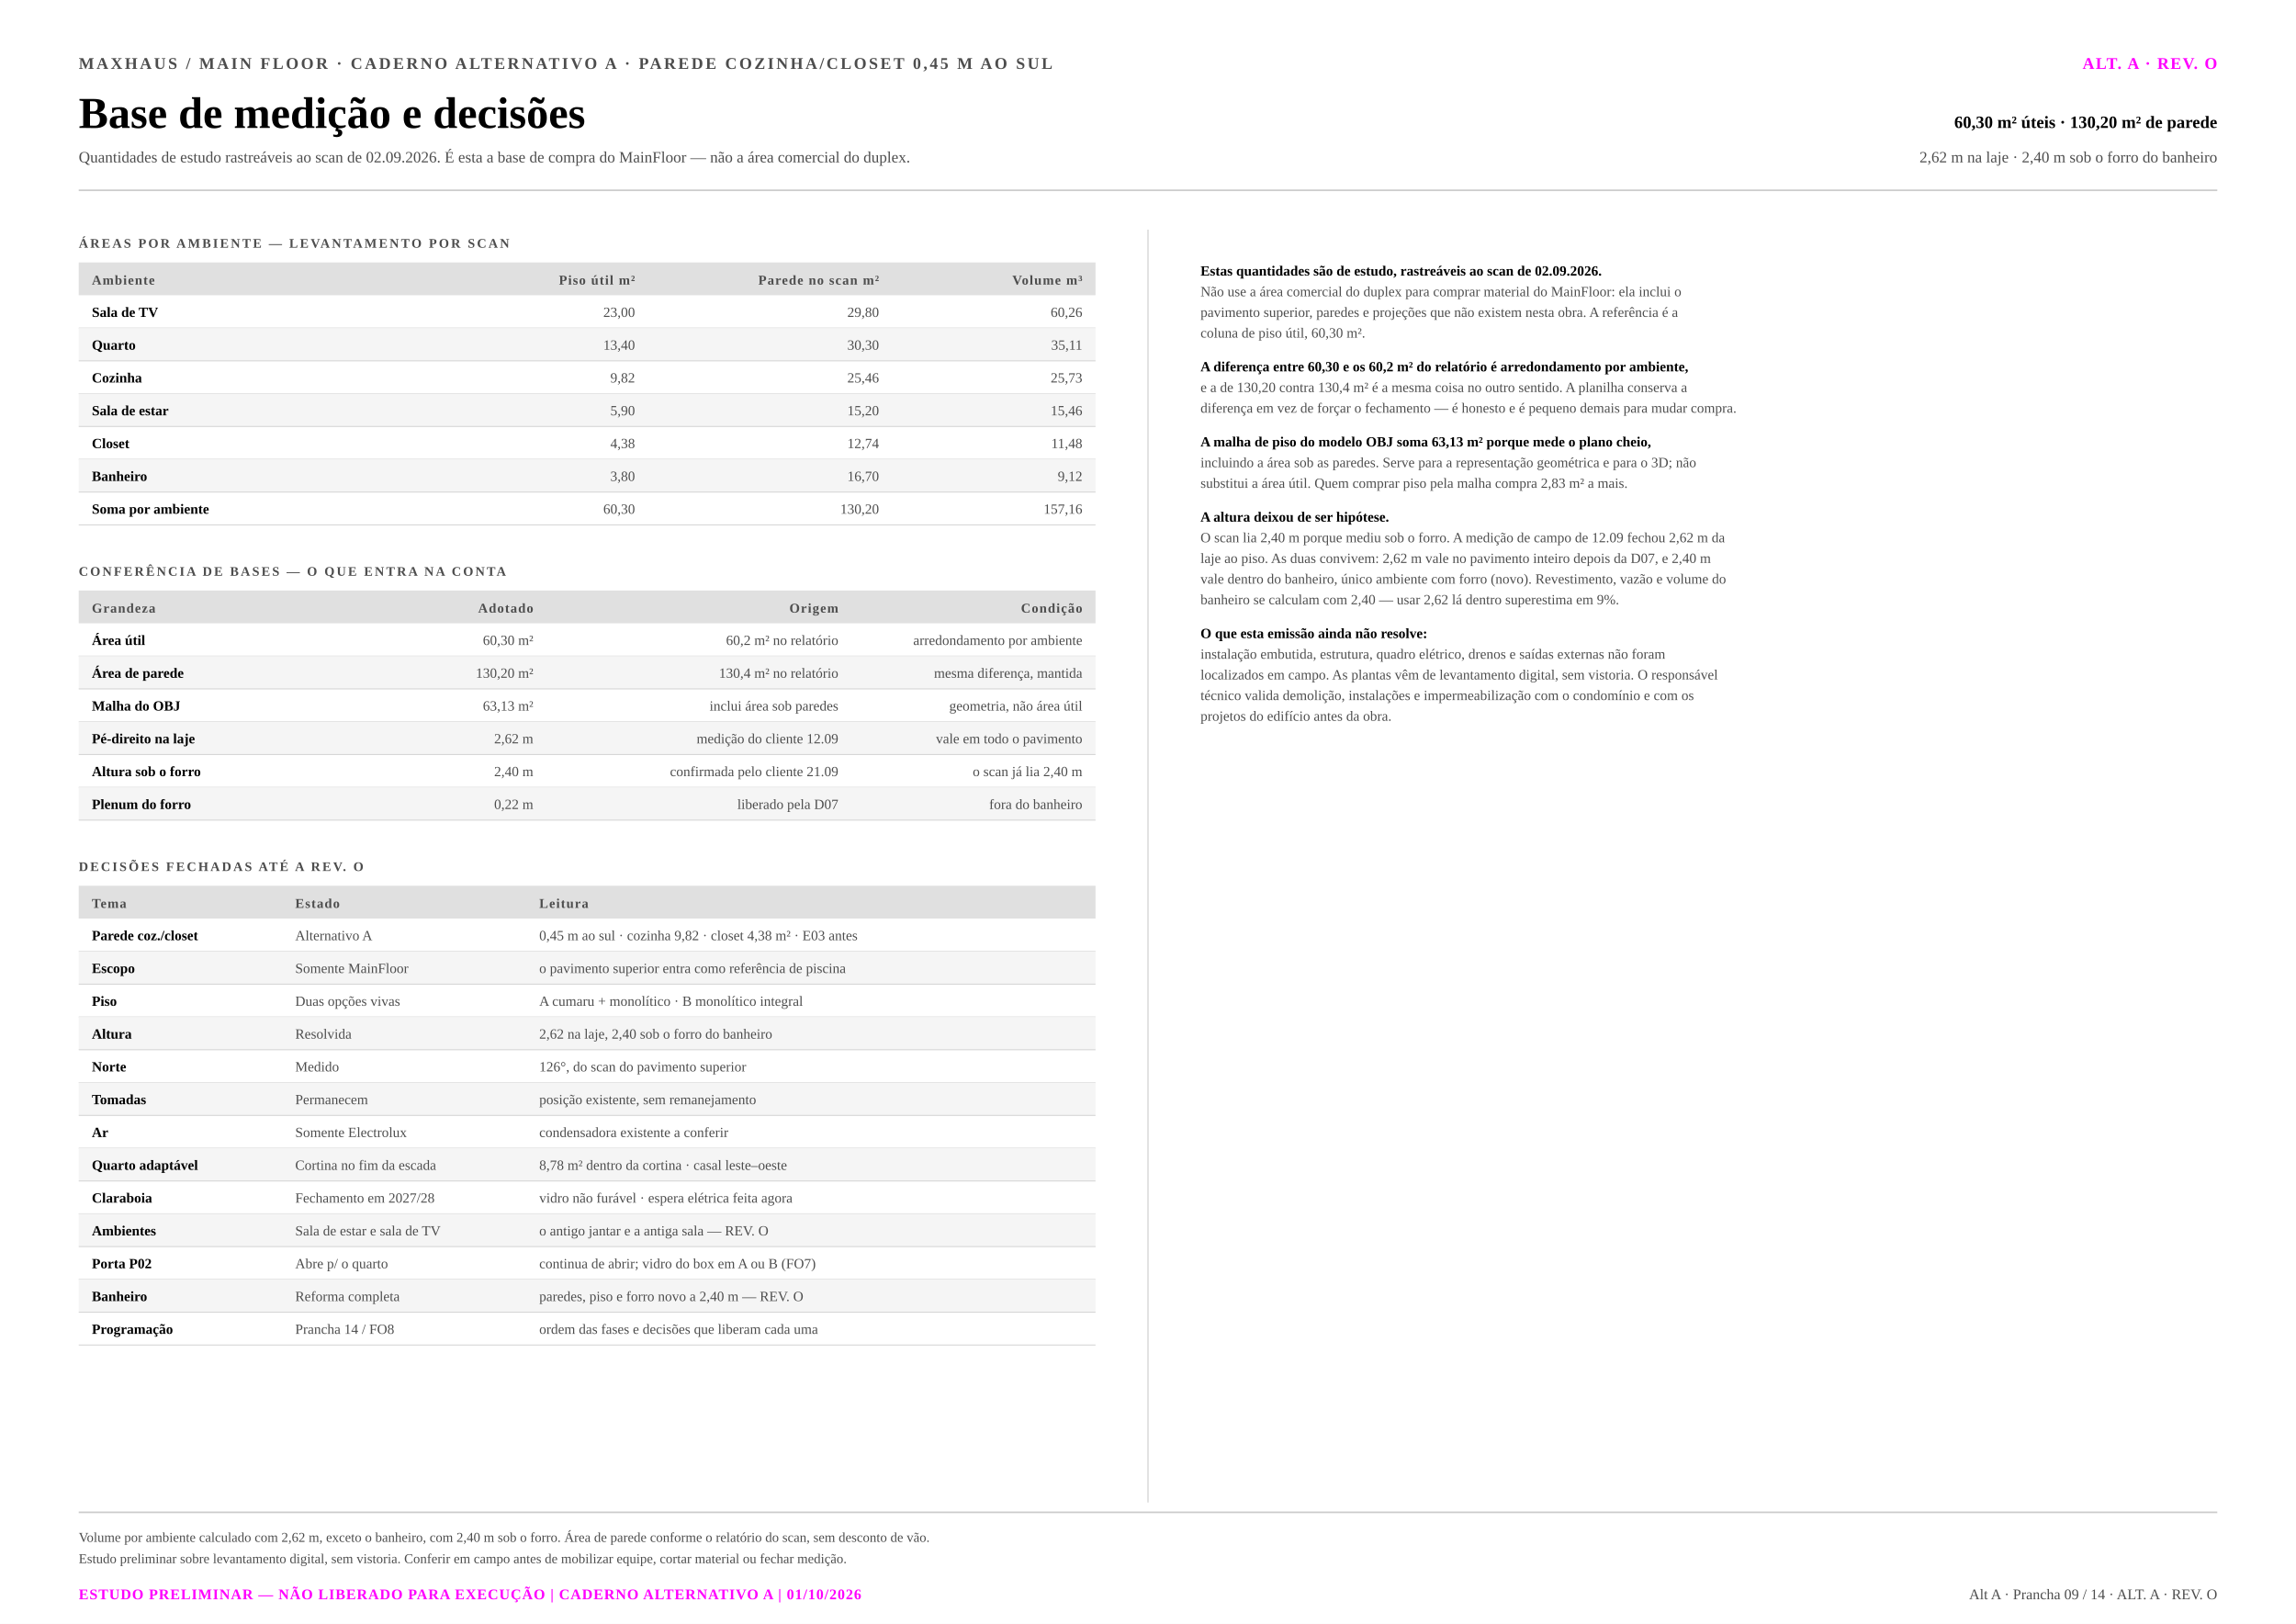
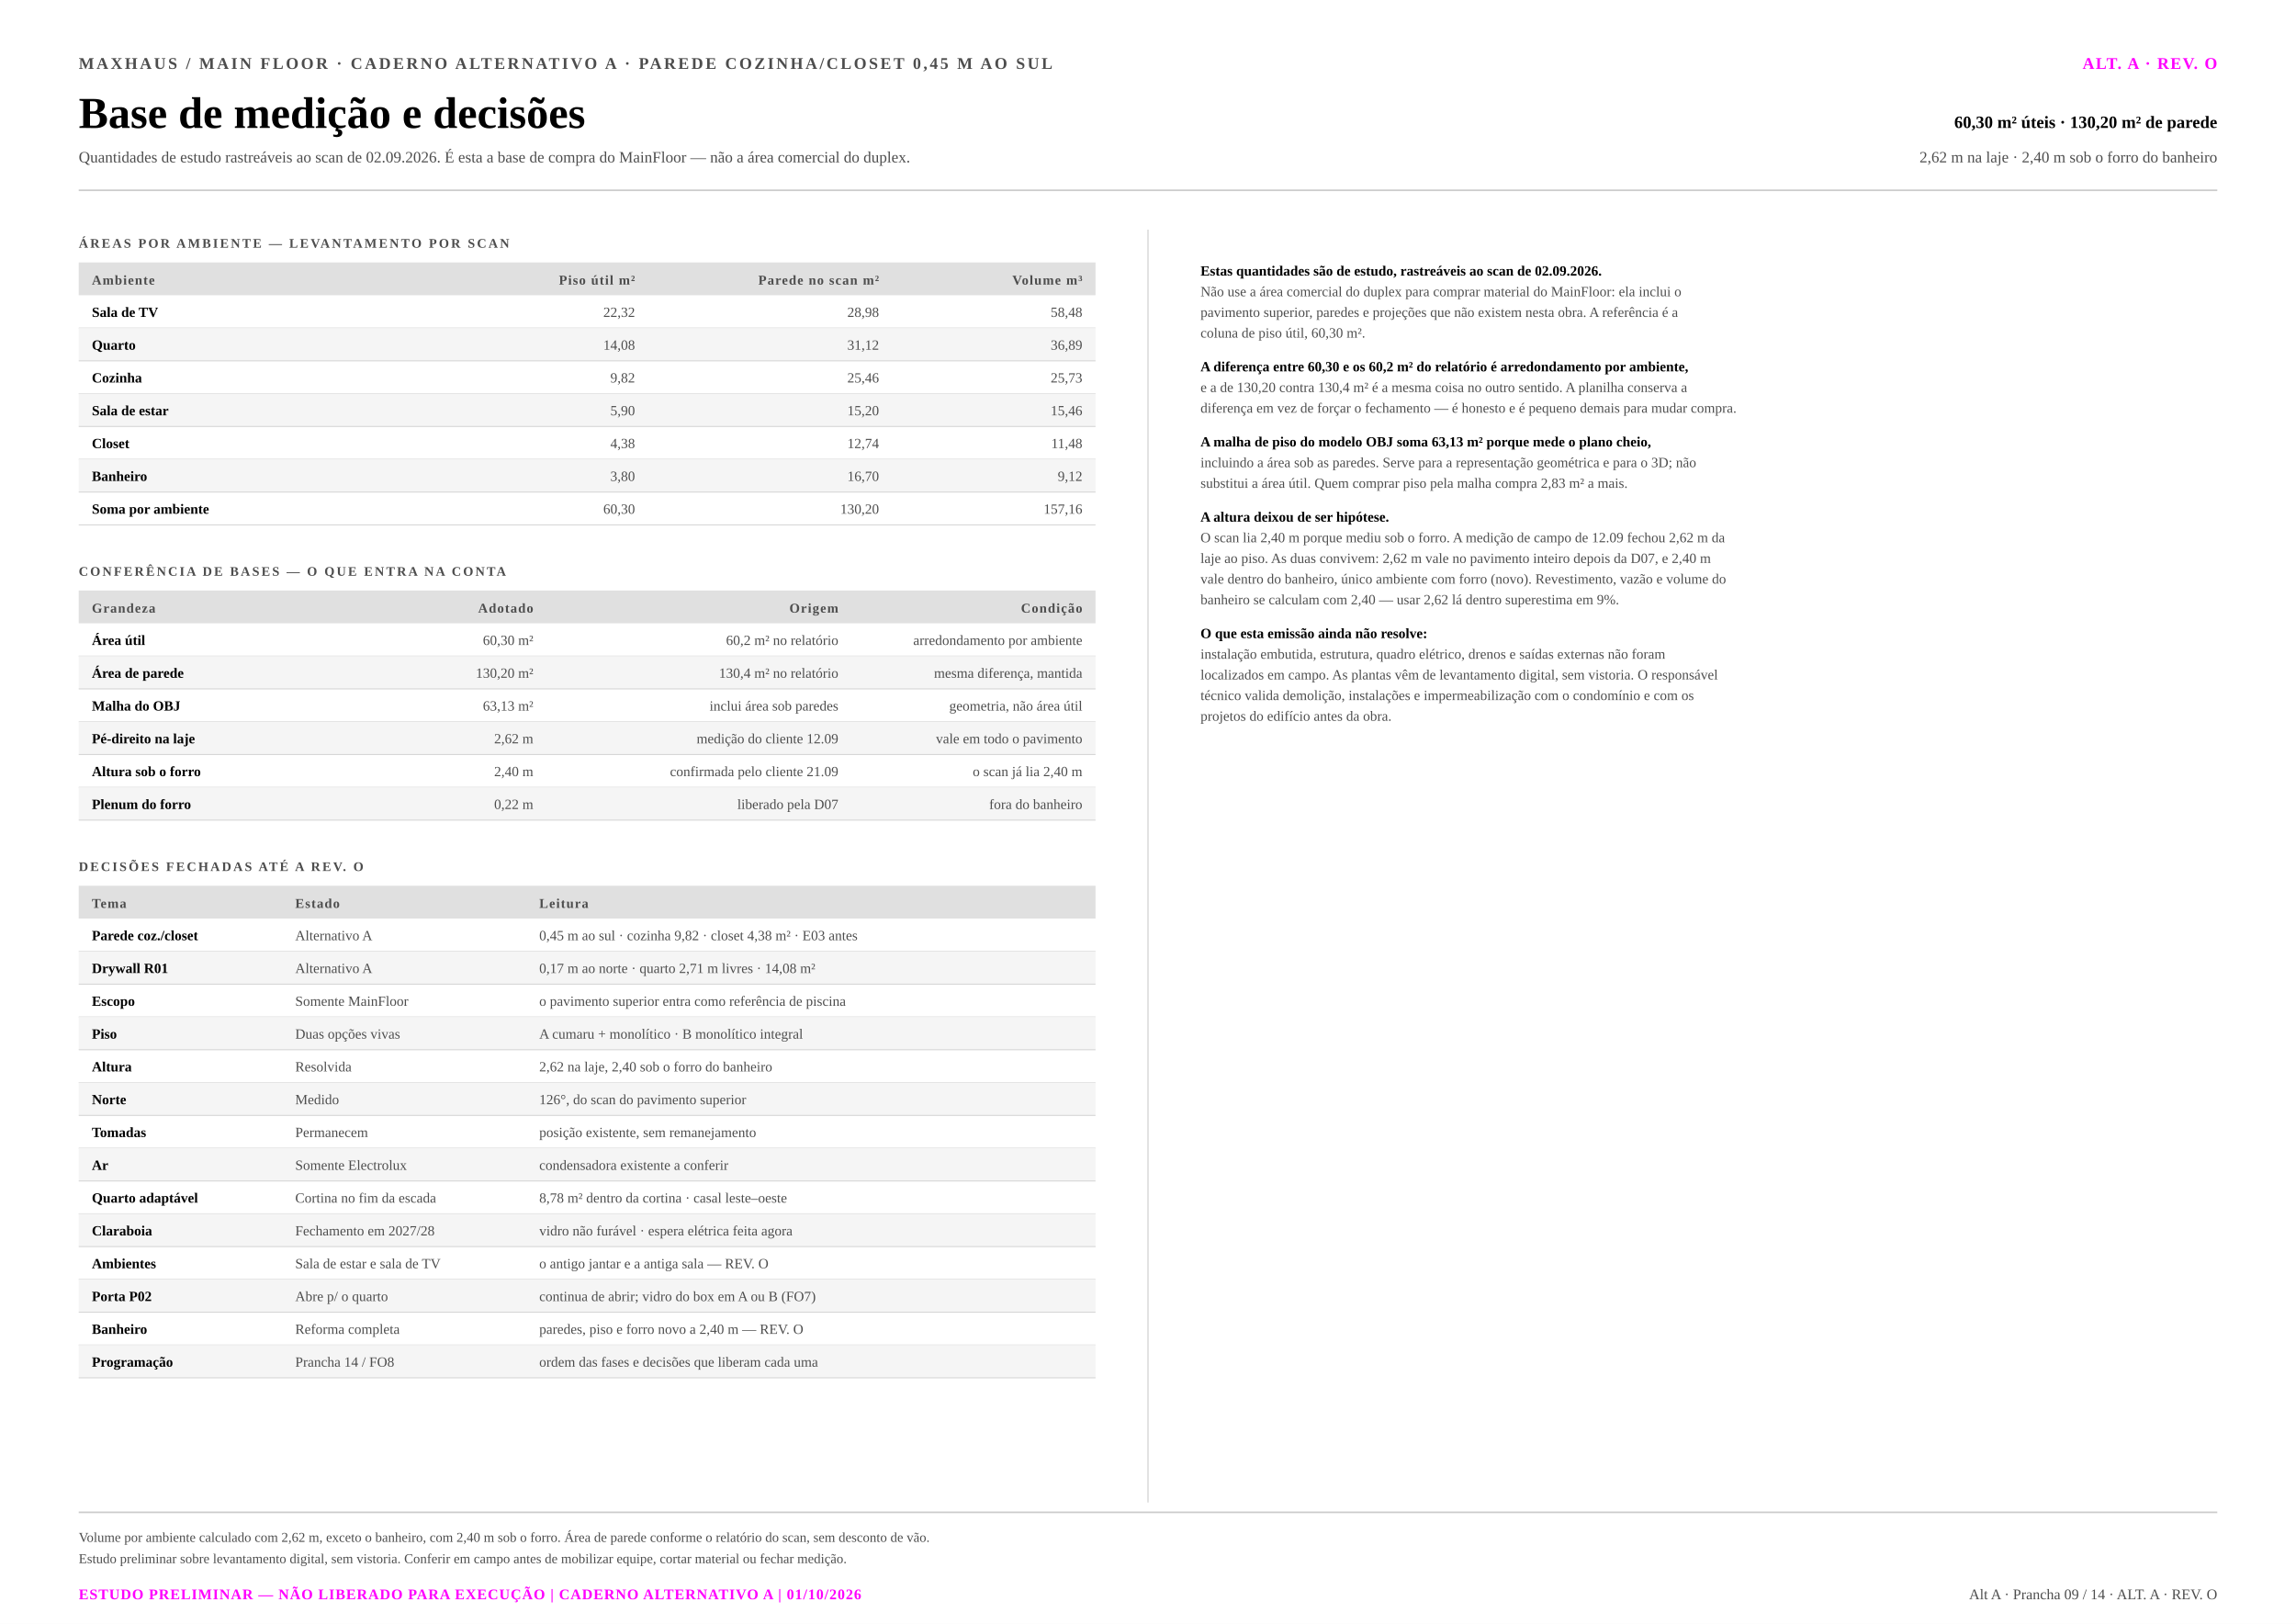
<svg xmlns="http://www.w3.org/2000/svg" viewBox="0 0 1400 990" width="1400" height="990">
  <rect x="0.00" y="0.00" width="1400.00" height="990.00" fill="#ffffff" />
  <text x="48.0" y="42.0" font-family="'Tiempos Text', 'Source Serif 4', Georgia, 'Times New Roman', Times, serif" font-size="10.0" fill="#4d4d4d" font-weight="bold" text-anchor="start" letter-spacing="1.40">MAXHAUS / MAIN FLOOR  ·  CADERNO ALTERNATIVO A  ·  PAREDE COZINHA/CLOSET 0,45 M AO SUL</text>
  <text x="48.0" y="78.0" font-family="'Tiempos Text', 'Source Serif 4', Georgia, 'Times New Roman', Times, serif" font-size="27.0" fill="#000000" font-weight="bold" text-anchor="start">Base de medição e decisões</text>
  <text x="48.0" y="99.0" font-family="'Tiempos Text', 'Source Serif 4', Georgia, 'Times New Roman', Times, serif" font-size="9.6" fill="#4d4d4d" font-weight="normal" text-anchor="start">Quantidades de estudo rastreáveis ao scan de 02.09.2026. É esta a base de compra do MainFloor — não a área comercial do duplex.</text>
  <text x="1352.0" y="42.0" font-family="'Tiempos Text', 'Source Serif 4', Georgia, 'Times New Roman', Times, serif" font-size="10.0" fill="#ff00ff" font-weight="bold" text-anchor="end" letter-spacing="0.80">ALT. A  ·  REV. O</text>
  <text x="1352.0" y="78.0" font-family="'Tiempos Text', 'Source Serif 4', Georgia, 'Times New Roman', Times, serif" font-size="10.5" fill="#000000" font-weight="bold" text-anchor="end">60,30 m² úteis  ·  130,20 m² de parede</text>
  <text x="1352.0" y="99.0" font-family="'Tiempos Text', 'Source Serif 4', Georgia, 'Times New Roman', Times, serif" font-size="9.6" fill="#4d4d4d" font-weight="normal" text-anchor="end">2,62 m na laje  ·  2,40 m sob o forro do banheiro</text>
  <line x1="48.00" y1="116.00" x2="1352.00" y2="116.00" stroke="#cccccc" stroke-width="1.00" />
  <text x="48.0" y="151.0" font-family="'Tiempos Text', 'Source Serif 4', Georgia, 'Times New Roman', Times, serif" font-size="8.0" fill="#4d4d4d" font-weight="bold" text-anchor="start" letter-spacing="1.20">ÁREAS POR AMBIENTE — LEVANTAMENTO POR SCAN</text>
  <rect x="48.00" y="160.00" width="620.00" height="20.00" fill="#e0e0e0" />
  <text x="56.0" y="173.5" font-family="'Tiempos Text', 'Source Serif 4', Georgia, 'Times New Roman', Times, serif" font-size="8.2" fill="#4d4d4d" font-weight="bold" text-anchor="start" letter-spacing="0.60">Ambiente</text>
  <text x="387.2" y="173.5" font-family="'Tiempos Text', 'Source Serif 4', Georgia, 'Times New Roman', Times, serif" font-size="8.2" fill="#4d4d4d" font-weight="bold" text-anchor="end" letter-spacing="0.60">Piso útil m²</text>
  <text x="536.0" y="173.5" font-family="'Tiempos Text', 'Source Serif 4', Georgia, 'Times New Roman', Times, serif" font-size="8.2" fill="#4d4d4d" font-weight="bold" text-anchor="end" letter-spacing="0.60">Parede no scan m²</text>
  <text x="660.0" y="173.5" font-family="'Tiempos Text', 'Source Serif 4', Georgia, 'Times New Roman', Times, serif" font-size="8.2" fill="#4d4d4d" font-weight="bold" text-anchor="end" letter-spacing="0.60">Volume m³</text>
  <text x="56.0" y="193.2" font-family="'Tiempos Text', 'Source Serif 4', Georgia, 'Times New Roman', Times, serif" font-size="8.6" fill="#000000" font-weight="bold" text-anchor="start">Sala de TV</text>
-   <text x="387.2" y="193.2" font-family="'Tiempos Text', 'Source Serif 4', Georgia, 'Times New Roman', Times, serif" font-size="8.6" fill="#4d4d4d" font-weight="normal" text-anchor="end">23,00</text>
-   <text x="536.0" y="193.2" font-family="'Tiempos Text', 'Source Serif 4', Georgia, 'Times New Roman', Times, serif" font-size="8.6" fill="#4d4d4d" font-weight="normal" text-anchor="end">29,80</text>
-   <text x="660.0" y="193.2" font-family="'Tiempos Text', 'Source Serif 4', Georgia, 'Times New Roman', Times, serif" font-size="8.6" fill="#4d4d4d" font-weight="normal" text-anchor="end">60,26</text>
+   <text x="387.2" y="193.2" font-family="'Tiempos Text', 'Source Serif 4', Georgia, 'Times New Roman', Times, serif" font-size="8.6" fill="#4d4d4d" font-weight="normal" text-anchor="end">22,32</text>
+   <text x="536.0" y="193.2" font-family="'Tiempos Text', 'Source Serif 4', Georgia, 'Times New Roman', Times, serif" font-size="8.6" fill="#4d4d4d" font-weight="normal" text-anchor="end">28,98</text>
+   <text x="660.0" y="193.2" font-family="'Tiempos Text', 'Source Serif 4', Georgia, 'Times New Roman', Times, serif" font-size="8.6" fill="#4d4d4d" font-weight="normal" text-anchor="end">58,48</text>
  <line x1="48.00" y1="200.00" x2="668.00" y2="200.00" stroke="#cccccc" stroke-width="0.60" opacity="0.80" />
  <rect x="48.00" y="200.00" width="620.00" height="20.00" fill="#f5f5f5" />
  <text x="56.0" y="213.2" font-family="'Tiempos Text', 'Source Serif 4', Georgia, 'Times New Roman', Times, serif" font-size="8.6" fill="#000000" font-weight="bold" text-anchor="start">Quarto</text>
-   <text x="387.2" y="213.2" font-family="'Tiempos Text', 'Source Serif 4', Georgia, 'Times New Roman', Times, serif" font-size="8.6" fill="#4d4d4d" font-weight="normal" text-anchor="end">13,40</text>
-   <text x="536.0" y="213.2" font-family="'Tiempos Text', 'Source Serif 4', Georgia, 'Times New Roman', Times, serif" font-size="8.6" fill="#4d4d4d" font-weight="normal" text-anchor="end">30,30</text>
-   <text x="660.0" y="213.2" font-family="'Tiempos Text', 'Source Serif 4', Georgia, 'Times New Roman', Times, serif" font-size="8.6" fill="#4d4d4d" font-weight="normal" text-anchor="end">35,11</text>
+   <text x="387.2" y="213.2" font-family="'Tiempos Text', 'Source Serif 4', Georgia, 'Times New Roman', Times, serif" font-size="8.6" fill="#4d4d4d" font-weight="normal" text-anchor="end">14,08</text>
+   <text x="536.0" y="213.2" font-family="'Tiempos Text', 'Source Serif 4', Georgia, 'Times New Roman', Times, serif" font-size="8.6" fill="#4d4d4d" font-weight="normal" text-anchor="end">31,12</text>
+   <text x="660.0" y="213.2" font-family="'Tiempos Text', 'Source Serif 4', Georgia, 'Times New Roman', Times, serif" font-size="8.6" fill="#4d4d4d" font-weight="normal" text-anchor="end">36,89</text>
  <line x1="48.00" y1="220.00" x2="668.00" y2="220.00" stroke="#cccccc" stroke-width="0.60" opacity="0.80" />
  <text x="56.0" y="233.2" font-family="'Tiempos Text', 'Source Serif 4', Georgia, 'Times New Roman', Times, serif" font-size="8.6" fill="#000000" font-weight="bold" text-anchor="start">Cozinha</text>
  <text x="387.2" y="233.2" font-family="'Tiempos Text', 'Source Serif 4', Georgia, 'Times New Roman', Times, serif" font-size="8.6" fill="#4d4d4d" font-weight="normal" text-anchor="end">9,82</text>
  <text x="536.0" y="233.2" font-family="'Tiempos Text', 'Source Serif 4', Georgia, 'Times New Roman', Times, serif" font-size="8.6" fill="#4d4d4d" font-weight="normal" text-anchor="end">25,46</text>
  <text x="660.0" y="233.2" font-family="'Tiempos Text', 'Source Serif 4', Georgia, 'Times New Roman', Times, serif" font-size="8.6" fill="#4d4d4d" font-weight="normal" text-anchor="end">25,73</text>
  <line x1="48.00" y1="240.00" x2="668.00" y2="240.00" stroke="#cccccc" stroke-width="0.60" opacity="0.80" />
  <rect x="48.00" y="240.00" width="620.00" height="20.00" fill="#f5f5f5" />
  <text x="56.0" y="253.2" font-family="'Tiempos Text', 'Source Serif 4', Georgia, 'Times New Roman', Times, serif" font-size="8.6" fill="#000000" font-weight="bold" text-anchor="start">Sala de estar</text>
  <text x="387.2" y="253.2" font-family="'Tiempos Text', 'Source Serif 4', Georgia, 'Times New Roman', Times, serif" font-size="8.6" fill="#4d4d4d" font-weight="normal" text-anchor="end">5,90</text>
  <text x="536.0" y="253.2" font-family="'Tiempos Text', 'Source Serif 4', Georgia, 'Times New Roman', Times, serif" font-size="8.6" fill="#4d4d4d" font-weight="normal" text-anchor="end">15,20</text>
  <text x="660.0" y="253.2" font-family="'Tiempos Text', 'Source Serif 4', Georgia, 'Times New Roman', Times, serif" font-size="8.6" fill="#4d4d4d" font-weight="normal" text-anchor="end">15,46</text>
  <line x1="48.00" y1="260.00" x2="668.00" y2="260.00" stroke="#cccccc" stroke-width="0.60" opacity="0.80" />
  <text x="56.0" y="273.2" font-family="'Tiempos Text', 'Source Serif 4', Georgia, 'Times New Roman', Times, serif" font-size="8.6" fill="#000000" font-weight="bold" text-anchor="start">Closet</text>
  <text x="387.2" y="273.2" font-family="'Tiempos Text', 'Source Serif 4', Georgia, 'Times New Roman', Times, serif" font-size="8.6" fill="#4d4d4d" font-weight="normal" text-anchor="end">4,38</text>
  <text x="536.0" y="273.2" font-family="'Tiempos Text', 'Source Serif 4', Georgia, 'Times New Roman', Times, serif" font-size="8.6" fill="#4d4d4d" font-weight="normal" text-anchor="end">12,74</text>
  <text x="660.0" y="273.2" font-family="'Tiempos Text', 'Source Serif 4', Georgia, 'Times New Roman', Times, serif" font-size="8.6" fill="#4d4d4d" font-weight="normal" text-anchor="end">11,48</text>
  <line x1="48.00" y1="280.00" x2="668.00" y2="280.00" stroke="#cccccc" stroke-width="0.60" opacity="0.80" />
  <rect x="48.00" y="280.00" width="620.00" height="20.00" fill="#f5f5f5" />
  <text x="56.0" y="293.2" font-family="'Tiempos Text', 'Source Serif 4', Georgia, 'Times New Roman', Times, serif" font-size="8.6" fill="#000000" font-weight="bold" text-anchor="start">Banheiro</text>
  <text x="387.2" y="293.2" font-family="'Tiempos Text', 'Source Serif 4', Georgia, 'Times New Roman', Times, serif" font-size="8.6" fill="#4d4d4d" font-weight="normal" text-anchor="end">3,80</text>
  <text x="536.0" y="293.2" font-family="'Tiempos Text', 'Source Serif 4', Georgia, 'Times New Roman', Times, serif" font-size="8.6" fill="#4d4d4d" font-weight="normal" text-anchor="end">16,70</text>
  <text x="660.0" y="293.2" font-family="'Tiempos Text', 'Source Serif 4', Georgia, 'Times New Roman', Times, serif" font-size="8.6" fill="#4d4d4d" font-weight="normal" text-anchor="end">9,12</text>
  <line x1="48.00" y1="300.00" x2="668.00" y2="300.00" stroke="#cccccc" stroke-width="0.60" opacity="0.80" />
  <text x="56.0" y="313.2" font-family="'Tiempos Text', 'Source Serif 4', Georgia, 'Times New Roman', Times, serif" font-size="8.6" fill="#000000" font-weight="bold" text-anchor="start">Soma por ambiente</text>
  <text x="387.2" y="313.2" font-family="'Tiempos Text', 'Source Serif 4', Georgia, 'Times New Roman', Times, serif" font-size="8.6" fill="#4d4d4d" font-weight="normal" text-anchor="end">60,30</text>
  <text x="536.0" y="313.2" font-family="'Tiempos Text', 'Source Serif 4', Georgia, 'Times New Roman', Times, serif" font-size="8.6" fill="#4d4d4d" font-weight="normal" text-anchor="end">130,20</text>
  <text x="660.0" y="313.2" font-family="'Tiempos Text', 'Source Serif 4', Georgia, 'Times New Roman', Times, serif" font-size="8.6" fill="#4d4d4d" font-weight="normal" text-anchor="end">157,16</text>
  <line x1="48.00" y1="320.00" x2="668.00" y2="320.00" stroke="#cccccc" stroke-width="0.60" opacity="0.80" />
  <text x="48.0" y="351.0" font-family="'Tiempos Text', 'Source Serif 4', Georgia, 'Times New Roman', Times, serif" font-size="8.0" fill="#4d4d4d" font-weight="bold" text-anchor="start" letter-spacing="1.20">CONFERÊNCIA DE BASES — O QUE ENTRA NA CONTA</text>
  <rect x="48.00" y="360.00" width="620.00" height="20.00" fill="#e0e0e0" />
  <text x="56.0" y="373.5" font-family="'Tiempos Text', 'Source Serif 4', Georgia, 'Times New Roman', Times, serif" font-size="8.2" fill="#4d4d4d" font-weight="bold" text-anchor="start" letter-spacing="0.60">Grandeza</text>
  <text x="325.2" y="373.5" font-family="'Tiempos Text', 'Source Serif 4', Georgia, 'Times New Roman', Times, serif" font-size="8.2" fill="#4d4d4d" font-weight="bold" text-anchor="end" letter-spacing="0.60">Adotado</text>
  <text x="511.2" y="373.5" font-family="'Tiempos Text', 'Source Serif 4', Georgia, 'Times New Roman', Times, serif" font-size="8.2" fill="#4d4d4d" font-weight="bold" text-anchor="end" letter-spacing="0.60">Origem</text>
  <text x="660.0" y="373.5" font-family="'Tiempos Text', 'Source Serif 4', Georgia, 'Times New Roman', Times, serif" font-size="8.2" fill="#4d4d4d" font-weight="bold" text-anchor="end" letter-spacing="0.60">Condição</text>
  <text x="56.0" y="393.2" font-family="'Tiempos Text', 'Source Serif 4', Georgia, 'Times New Roman', Times, serif" font-size="8.6" fill="#000000" font-weight="bold" text-anchor="start">Área útil</text>
  <text x="325.2" y="393.2" font-family="'Tiempos Text', 'Source Serif 4', Georgia, 'Times New Roman', Times, serif" font-size="8.6" fill="#4d4d4d" font-weight="normal" text-anchor="end">60,30 m²</text>
  <text x="511.2" y="393.2" font-family="'Tiempos Text', 'Source Serif 4', Georgia, 'Times New Roman', Times, serif" font-size="8.6" fill="#4d4d4d" font-weight="normal" text-anchor="end">60,2 m² no relatório</text>
  <text x="660.0" y="393.2" font-family="'Tiempos Text', 'Source Serif 4', Georgia, 'Times New Roman', Times, serif" font-size="8.6" fill="#4d4d4d" font-weight="normal" text-anchor="end">arredondamento por ambiente</text>
  <line x1="48.00" y1="400.00" x2="668.00" y2="400.00" stroke="#cccccc" stroke-width="0.60" opacity="0.80" />
  <rect x="48.00" y="400.00" width="620.00" height="20.00" fill="#f5f5f5" />
  <text x="56.0" y="413.2" font-family="'Tiempos Text', 'Source Serif 4', Georgia, 'Times New Roman', Times, serif" font-size="8.6" fill="#000000" font-weight="bold" text-anchor="start">Área de parede</text>
  <text x="325.2" y="413.2" font-family="'Tiempos Text', 'Source Serif 4', Georgia, 'Times New Roman', Times, serif" font-size="8.6" fill="#4d4d4d" font-weight="normal" text-anchor="end">130,20 m²</text>
  <text x="511.2" y="413.2" font-family="'Tiempos Text', 'Source Serif 4', Georgia, 'Times New Roman', Times, serif" font-size="8.6" fill="#4d4d4d" font-weight="normal" text-anchor="end">130,4 m² no relatório</text>
  <text x="660.0" y="413.2" font-family="'Tiempos Text', 'Source Serif 4', Georgia, 'Times New Roman', Times, serif" font-size="8.6" fill="#4d4d4d" font-weight="normal" text-anchor="end">mesma diferença, mantida</text>
  <line x1="48.00" y1="420.00" x2="668.00" y2="420.00" stroke="#cccccc" stroke-width="0.60" opacity="0.80" />
  <text x="56.0" y="433.2" font-family="'Tiempos Text', 'Source Serif 4', Georgia, 'Times New Roman', Times, serif" font-size="8.6" fill="#000000" font-weight="bold" text-anchor="start">Malha do OBJ</text>
  <text x="325.2" y="433.2" font-family="'Tiempos Text', 'Source Serif 4', Georgia, 'Times New Roman', Times, serif" font-size="8.6" fill="#4d4d4d" font-weight="normal" text-anchor="end">63,13 m²</text>
  <text x="511.2" y="433.2" font-family="'Tiempos Text', 'Source Serif 4', Georgia, 'Times New Roman', Times, serif" font-size="8.6" fill="#4d4d4d" font-weight="normal" text-anchor="end">inclui área sob paredes</text>
  <text x="660.0" y="433.2" font-family="'Tiempos Text', 'Source Serif 4', Georgia, 'Times New Roman', Times, serif" font-size="8.6" fill="#4d4d4d" font-weight="normal" text-anchor="end">geometria, não área útil</text>
  <line x1="48.00" y1="440.00" x2="668.00" y2="440.00" stroke="#cccccc" stroke-width="0.60" opacity="0.80" />
  <rect x="48.00" y="440.00" width="620.00" height="20.00" fill="#f5f5f5" />
  <text x="56.0" y="453.2" font-family="'Tiempos Text', 'Source Serif 4', Georgia, 'Times New Roman', Times, serif" font-size="8.6" fill="#000000" font-weight="bold" text-anchor="start">Pé-direito na laje</text>
  <text x="325.2" y="453.2" font-family="'Tiempos Text', 'Source Serif 4', Georgia, 'Times New Roman', Times, serif" font-size="8.6" fill="#4d4d4d" font-weight="normal" text-anchor="end">2,62 m</text>
  <text x="511.2" y="453.2" font-family="'Tiempos Text', 'Source Serif 4', Georgia, 'Times New Roman', Times, serif" font-size="8.6" fill="#4d4d4d" font-weight="normal" text-anchor="end">medição do cliente 12.09</text>
  <text x="660.0" y="453.2" font-family="'Tiempos Text', 'Source Serif 4', Georgia, 'Times New Roman', Times, serif" font-size="8.6" fill="#4d4d4d" font-weight="normal" text-anchor="end">vale em todo o pavimento</text>
  <line x1="48.00" y1="460.00" x2="668.00" y2="460.00" stroke="#cccccc" stroke-width="0.60" opacity="0.80" />
  <text x="56.0" y="473.2" font-family="'Tiempos Text', 'Source Serif 4', Georgia, 'Times New Roman', Times, serif" font-size="8.6" fill="#000000" font-weight="bold" text-anchor="start">Altura sob o forro</text>
  <text x="325.2" y="473.2" font-family="'Tiempos Text', 'Source Serif 4', Georgia, 'Times New Roman', Times, serif" font-size="8.6" fill="#4d4d4d" font-weight="normal" text-anchor="end">2,40 m</text>
  <text x="511.2" y="473.2" font-family="'Tiempos Text', 'Source Serif 4', Georgia, 'Times New Roman', Times, serif" font-size="8.6" fill="#4d4d4d" font-weight="normal" text-anchor="end">confirmada pelo cliente 21.09</text>
  <text x="660.0" y="473.2" font-family="'Tiempos Text', 'Source Serif 4', Georgia, 'Times New Roman', Times, serif" font-size="8.6" fill="#4d4d4d" font-weight="normal" text-anchor="end">o scan já lia 2,40 m</text>
  <line x1="48.00" y1="480.00" x2="668.00" y2="480.00" stroke="#cccccc" stroke-width="0.60" opacity="0.80" />
  <rect x="48.00" y="480.00" width="620.00" height="20.00" fill="#f5f5f5" />
  <text x="56.0" y="493.2" font-family="'Tiempos Text', 'Source Serif 4', Georgia, 'Times New Roman', Times, serif" font-size="8.6" fill="#000000" font-weight="bold" text-anchor="start">Plenum do forro</text>
  <text x="325.2" y="493.2" font-family="'Tiempos Text', 'Source Serif 4', Georgia, 'Times New Roman', Times, serif" font-size="8.6" fill="#4d4d4d" font-weight="normal" text-anchor="end">0,22 m</text>
  <text x="511.2" y="493.2" font-family="'Tiempos Text', 'Source Serif 4', Georgia, 'Times New Roman', Times, serif" font-size="8.6" fill="#4d4d4d" font-weight="normal" text-anchor="end">liberado pela D07</text>
  <text x="660.0" y="493.2" font-family="'Tiempos Text', 'Source Serif 4', Georgia, 'Times New Roman', Times, serif" font-size="8.6" fill="#4d4d4d" font-weight="normal" text-anchor="end">fora do banheiro</text>
  <line x1="48.00" y1="500.00" x2="668.00" y2="500.00" stroke="#cccccc" stroke-width="0.60" opacity="0.80" />
  <text x="48.0" y="531.0" font-family="'Tiempos Text', 'Source Serif 4', Georgia, 'Times New Roman', Times, serif" font-size="8.0" fill="#4d4d4d" font-weight="bold" text-anchor="start" letter-spacing="1.20">DECISÕES FECHADAS ATÉ A REV. O</text>
  <rect x="48.00" y="540.00" width="620.00" height="20.00" fill="#e0e0e0" />
  <text x="56.0" y="553.5" font-family="'Tiempos Text', 'Source Serif 4', Georgia, 'Times New Roman', Times, serif" font-size="8.2" fill="#4d4d4d" font-weight="bold" text-anchor="start" letter-spacing="0.60">Tema</text>
  <text x="180.0" y="553.5" font-family="'Tiempos Text', 'Source Serif 4', Georgia, 'Times New Roman', Times, serif" font-size="8.2" fill="#4d4d4d" font-weight="bold" text-anchor="start" letter-spacing="0.60">Estado</text>
  <text x="328.8" y="553.5" font-family="'Tiempos Text', 'Source Serif 4', Georgia, 'Times New Roman', Times, serif" font-size="8.2" fill="#4d4d4d" font-weight="bold" text-anchor="start" letter-spacing="0.60">Leitura</text>
  <text x="56.0" y="573.2" font-family="'Tiempos Text', 'Source Serif 4', Georgia, 'Times New Roman', Times, serif" font-size="8.6" fill="#000000" font-weight="bold" text-anchor="start">Parede coz./closet</text>
  <text x="180.0" y="573.2" font-family="'Tiempos Text', 'Source Serif 4', Georgia, 'Times New Roman', Times, serif" font-size="8.6" fill="#4d4d4d" font-weight="normal" text-anchor="start">Alternativo A</text>
  <text x="328.8" y="573.2" font-family="'Tiempos Text', 'Source Serif 4', Georgia, 'Times New Roman', Times, serif" font-size="8.6" fill="#4d4d4d" font-weight="normal" text-anchor="start">0,45 m ao sul · cozinha 9,82 · closet 4,38 m² · E03 antes</text>
  <line x1="48.00" y1="580.00" x2="668.00" y2="580.00" stroke="#cccccc" stroke-width="0.60" opacity="0.80" />
  <rect x="48.00" y="580.00" width="620.00" height="20.00" fill="#f5f5f5" />
-   <text x="56.0" y="593.2" font-family="'Tiempos Text', 'Source Serif 4', Georgia, 'Times New Roman', Times, serif" font-size="8.6" fill="#000000" font-weight="bold" text-anchor="start">Escopo</text>
-   <text x="180.0" y="593.2" font-family="'Tiempos Text', 'Source Serif 4', Georgia, 'Times New Roman', Times, serif" font-size="8.6" fill="#4d4d4d" font-weight="normal" text-anchor="start">Somente MainFloor</text>
-   <text x="328.8" y="593.2" font-family="'Tiempos Text', 'Source Serif 4', Georgia, 'Times New Roman', Times, serif" font-size="8.6" fill="#4d4d4d" font-weight="normal" text-anchor="start">o pavimento superior entra como referência de piscina</text>
+   <text x="56.0" y="593.2" font-family="'Tiempos Text', 'Source Serif 4', Georgia, 'Times New Roman', Times, serif" font-size="8.6" fill="#000000" font-weight="bold" text-anchor="start">Drywall R01</text>
+   <text x="180.0" y="593.2" font-family="'Tiempos Text', 'Source Serif 4', Georgia, 'Times New Roman', Times, serif" font-size="8.6" fill="#4d4d4d" font-weight="normal" text-anchor="start">Alternativo A</text>
+   <text x="328.8" y="593.2" font-family="'Tiempos Text', 'Source Serif 4', Georgia, 'Times New Roman', Times, serif" font-size="8.6" fill="#4d4d4d" font-weight="normal" text-anchor="start">0,17 m ao norte · quarto 2,71 m livres · 14,08 m²</text>
  <line x1="48.00" y1="600.00" x2="668.00" y2="600.00" stroke="#cccccc" stroke-width="0.60" opacity="0.80" />
-   <text x="56.0" y="613.2" font-family="'Tiempos Text', 'Source Serif 4', Georgia, 'Times New Roman', Times, serif" font-size="8.6" fill="#000000" font-weight="bold" text-anchor="start">Piso</text>
-   <text x="180.0" y="613.2" font-family="'Tiempos Text', 'Source Serif 4', Georgia, 'Times New Roman', Times, serif" font-size="8.6" fill="#4d4d4d" font-weight="normal" text-anchor="start">Duas opções vivas</text>
-   <text x="328.8" y="613.2" font-family="'Tiempos Text', 'Source Serif 4', Georgia, 'Times New Roman', Times, serif" font-size="8.6" fill="#4d4d4d" font-weight="normal" text-anchor="start">A cumaru + monolítico · B monolítico integral</text>
+   <text x="56.0" y="613.2" font-family="'Tiempos Text', 'Source Serif 4', Georgia, 'Times New Roman', Times, serif" font-size="8.6" fill="#000000" font-weight="bold" text-anchor="start">Escopo</text>
+   <text x="180.0" y="613.2" font-family="'Tiempos Text', 'Source Serif 4', Georgia, 'Times New Roman', Times, serif" font-size="8.6" fill="#4d4d4d" font-weight="normal" text-anchor="start">Somente MainFloor</text>
+   <text x="328.8" y="613.2" font-family="'Tiempos Text', 'Source Serif 4', Georgia, 'Times New Roman', Times, serif" font-size="8.6" fill="#4d4d4d" font-weight="normal" text-anchor="start">o pavimento superior entra como referência de piscina</text>
  <line x1="48.00" y1="620.00" x2="668.00" y2="620.00" stroke="#cccccc" stroke-width="0.60" opacity="0.80" />
  <rect x="48.00" y="620.00" width="620.00" height="20.00" fill="#f5f5f5" />
-   <text x="56.0" y="633.2" font-family="'Tiempos Text', 'Source Serif 4', Georgia, 'Times New Roman', Times, serif" font-size="8.6" fill="#000000" font-weight="bold" text-anchor="start">Altura</text>
-   <text x="180.0" y="633.2" font-family="'Tiempos Text', 'Source Serif 4', Georgia, 'Times New Roman', Times, serif" font-size="8.6" fill="#4d4d4d" font-weight="normal" text-anchor="start">Resolvida</text>
-   <text x="328.8" y="633.2" font-family="'Tiempos Text', 'Source Serif 4', Georgia, 'Times New Roman', Times, serif" font-size="8.6" fill="#4d4d4d" font-weight="normal" text-anchor="start">2,62 na laje, 2,40 sob o forro do banheiro</text>
+   <text x="56.0" y="633.2" font-family="'Tiempos Text', 'Source Serif 4', Georgia, 'Times New Roman', Times, serif" font-size="8.6" fill="#000000" font-weight="bold" text-anchor="start">Piso</text>
+   <text x="180.0" y="633.2" font-family="'Tiempos Text', 'Source Serif 4', Georgia, 'Times New Roman', Times, serif" font-size="8.6" fill="#4d4d4d" font-weight="normal" text-anchor="start">Duas opções vivas</text>
+   <text x="328.8" y="633.2" font-family="'Tiempos Text', 'Source Serif 4', Georgia, 'Times New Roman', Times, serif" font-size="8.6" fill="#4d4d4d" font-weight="normal" text-anchor="start">A cumaru + monolítico · B monolítico integral</text>
  <line x1="48.00" y1="640.00" x2="668.00" y2="640.00" stroke="#cccccc" stroke-width="0.60" opacity="0.80" />
-   <text x="56.0" y="653.2" font-family="'Tiempos Text', 'Source Serif 4', Georgia, 'Times New Roman', Times, serif" font-size="8.6" fill="#000000" font-weight="bold" text-anchor="start">Norte</text>
-   <text x="180.0" y="653.2" font-family="'Tiempos Text', 'Source Serif 4', Georgia, 'Times New Roman', Times, serif" font-size="8.6" fill="#4d4d4d" font-weight="normal" text-anchor="start">Medido</text>
-   <text x="328.8" y="653.2" font-family="'Tiempos Text', 'Source Serif 4', Georgia, 'Times New Roman', Times, serif" font-size="8.6" fill="#4d4d4d" font-weight="normal" text-anchor="start">126°, do scan do pavimento superior</text>
+   <text x="56.0" y="653.2" font-family="'Tiempos Text', 'Source Serif 4', Georgia, 'Times New Roman', Times, serif" font-size="8.6" fill="#000000" font-weight="bold" text-anchor="start">Altura</text>
+   <text x="180.0" y="653.2" font-family="'Tiempos Text', 'Source Serif 4', Georgia, 'Times New Roman', Times, serif" font-size="8.6" fill="#4d4d4d" font-weight="normal" text-anchor="start">Resolvida</text>
+   <text x="328.8" y="653.2" font-family="'Tiempos Text', 'Source Serif 4', Georgia, 'Times New Roman', Times, serif" font-size="8.6" fill="#4d4d4d" font-weight="normal" text-anchor="start">2,62 na laje, 2,40 sob o forro do banheiro</text>
  <line x1="48.00" y1="660.00" x2="668.00" y2="660.00" stroke="#cccccc" stroke-width="0.60" opacity="0.80" />
  <rect x="48.00" y="660.00" width="620.00" height="20.00" fill="#f5f5f5" />
-   <text x="56.0" y="673.2" font-family="'Tiempos Text', 'Source Serif 4', Georgia, 'Times New Roman', Times, serif" font-size="8.6" fill="#000000" font-weight="bold" text-anchor="start">Tomadas</text>
-   <text x="180.0" y="673.2" font-family="'Tiempos Text', 'Source Serif 4', Georgia, 'Times New Roman', Times, serif" font-size="8.6" fill="#4d4d4d" font-weight="normal" text-anchor="start">Permanecem</text>
-   <text x="328.8" y="673.2" font-family="'Tiempos Text', 'Source Serif 4', Georgia, 'Times New Roman', Times, serif" font-size="8.6" fill="#4d4d4d" font-weight="normal" text-anchor="start">posição existente, sem remanejamento</text>
+   <text x="56.0" y="673.2" font-family="'Tiempos Text', 'Source Serif 4', Georgia, 'Times New Roman', Times, serif" font-size="8.6" fill="#000000" font-weight="bold" text-anchor="start">Norte</text>
+   <text x="180.0" y="673.2" font-family="'Tiempos Text', 'Source Serif 4', Georgia, 'Times New Roman', Times, serif" font-size="8.6" fill="#4d4d4d" font-weight="normal" text-anchor="start">Medido</text>
+   <text x="328.8" y="673.2" font-family="'Tiempos Text', 'Source Serif 4', Georgia, 'Times New Roman', Times, serif" font-size="8.6" fill="#4d4d4d" font-weight="normal" text-anchor="start">126°, do scan do pavimento superior</text>
  <line x1="48.00" y1="680.00" x2="668.00" y2="680.00" stroke="#cccccc" stroke-width="0.60" opacity="0.80" />
-   <text x="56.0" y="693.2" font-family="'Tiempos Text', 'Source Serif 4', Georgia, 'Times New Roman', Times, serif" font-size="8.6" fill="#000000" font-weight="bold" text-anchor="start">Ar</text>
-   <text x="180.0" y="693.2" font-family="'Tiempos Text', 'Source Serif 4', Georgia, 'Times New Roman', Times, serif" font-size="8.6" fill="#4d4d4d" font-weight="normal" text-anchor="start">Somente Electrolux</text>
-   <text x="328.8" y="693.2" font-family="'Tiempos Text', 'Source Serif 4', Georgia, 'Times New Roman', Times, serif" font-size="8.6" fill="#4d4d4d" font-weight="normal" text-anchor="start">condensadora existente a conferir</text>
+   <text x="56.0" y="693.2" font-family="'Tiempos Text', 'Source Serif 4', Georgia, 'Times New Roman', Times, serif" font-size="8.6" fill="#000000" font-weight="bold" text-anchor="start">Tomadas</text>
+   <text x="180.0" y="693.2" font-family="'Tiempos Text', 'Source Serif 4', Georgia, 'Times New Roman', Times, serif" font-size="8.6" fill="#4d4d4d" font-weight="normal" text-anchor="start">Permanecem</text>
+   <text x="328.8" y="693.2" font-family="'Tiempos Text', 'Source Serif 4', Georgia, 'Times New Roman', Times, serif" font-size="8.6" fill="#4d4d4d" font-weight="normal" text-anchor="start">posição existente, sem remanejamento</text>
  <line x1="48.00" y1="700.00" x2="668.00" y2="700.00" stroke="#cccccc" stroke-width="0.60" opacity="0.80" />
  <rect x="48.00" y="700.00" width="620.00" height="20.00" fill="#f5f5f5" />
-   <text x="56.0" y="713.2" font-family="'Tiempos Text', 'Source Serif 4', Georgia, 'Times New Roman', Times, serif" font-size="8.6" fill="#000000" font-weight="bold" text-anchor="start">Quarto adaptável</text>
-   <text x="180.0" y="713.2" font-family="'Tiempos Text', 'Source Serif 4', Georgia, 'Times New Roman', Times, serif" font-size="8.6" fill="#4d4d4d" font-weight="normal" text-anchor="start">Cortina no fim da escada</text>
-   <text x="328.8" y="713.2" font-family="'Tiempos Text', 'Source Serif 4', Georgia, 'Times New Roman', Times, serif" font-size="8.6" fill="#4d4d4d" font-weight="normal" text-anchor="start">8,78 m² dentro da cortina · casal leste–oeste</text>
+   <text x="56.0" y="713.2" font-family="'Tiempos Text', 'Source Serif 4', Georgia, 'Times New Roman', Times, serif" font-size="8.6" fill="#000000" font-weight="bold" text-anchor="start">Ar</text>
+   <text x="180.0" y="713.2" font-family="'Tiempos Text', 'Source Serif 4', Georgia, 'Times New Roman', Times, serif" font-size="8.6" fill="#4d4d4d" font-weight="normal" text-anchor="start">Somente Electrolux</text>
+   <text x="328.8" y="713.2" font-family="'Tiempos Text', 'Source Serif 4', Georgia, 'Times New Roman', Times, serif" font-size="8.6" fill="#4d4d4d" font-weight="normal" text-anchor="start">condensadora existente a conferir</text>
  <line x1="48.00" y1="720.00" x2="668.00" y2="720.00" stroke="#cccccc" stroke-width="0.60" opacity="0.80" />
-   <text x="56.0" y="733.2" font-family="'Tiempos Text', 'Source Serif 4', Georgia, 'Times New Roman', Times, serif" font-size="8.6" fill="#000000" font-weight="bold" text-anchor="start">Claraboia</text>
-   <text x="180.0" y="733.2" font-family="'Tiempos Text', 'Source Serif 4', Georgia, 'Times New Roman', Times, serif" font-size="8.6" fill="#4d4d4d" font-weight="normal" text-anchor="start">Fechamento em 2027/28</text>
-   <text x="328.8" y="733.2" font-family="'Tiempos Text', 'Source Serif 4', Georgia, 'Times New Roman', Times, serif" font-size="8.6" fill="#4d4d4d" font-weight="normal" text-anchor="start">vidro não furável · espera elétrica feita agora</text>
+   <text x="56.0" y="733.2" font-family="'Tiempos Text', 'Source Serif 4', Georgia, 'Times New Roman', Times, serif" font-size="8.6" fill="#000000" font-weight="bold" text-anchor="start">Quarto adaptável</text>
+   <text x="180.0" y="733.2" font-family="'Tiempos Text', 'Source Serif 4', Georgia, 'Times New Roman', Times, serif" font-size="8.6" fill="#4d4d4d" font-weight="normal" text-anchor="start">Cortina no fim da escada</text>
+   <text x="328.8" y="733.2" font-family="'Tiempos Text', 'Source Serif 4', Georgia, 'Times New Roman', Times, serif" font-size="8.6" fill="#4d4d4d" font-weight="normal" text-anchor="start">8,78 m² dentro da cortina · casal leste–oeste</text>
  <line x1="48.00" y1="740.00" x2="668.00" y2="740.00" stroke="#cccccc" stroke-width="0.60" opacity="0.80" />
  <rect x="48.00" y="740.00" width="620.00" height="20.00" fill="#f5f5f5" />
-   <text x="56.0" y="753.2" font-family="'Tiempos Text', 'Source Serif 4', Georgia, 'Times New Roman', Times, serif" font-size="8.6" fill="#000000" font-weight="bold" text-anchor="start">Ambientes</text>
-   <text x="180.0" y="753.2" font-family="'Tiempos Text', 'Source Serif 4', Georgia, 'Times New Roman', Times, serif" font-size="8.6" fill="#4d4d4d" font-weight="normal" text-anchor="start">Sala de estar e sala de TV</text>
-   <text x="328.8" y="753.2" font-family="'Tiempos Text', 'Source Serif 4', Georgia, 'Times New Roman', Times, serif" font-size="8.6" fill="#4d4d4d" font-weight="normal" text-anchor="start">o antigo jantar e a antiga sala — REV. O</text>
+   <text x="56.0" y="753.2" font-family="'Tiempos Text', 'Source Serif 4', Georgia, 'Times New Roman', Times, serif" font-size="8.6" fill="#000000" font-weight="bold" text-anchor="start">Claraboia</text>
+   <text x="180.0" y="753.2" font-family="'Tiempos Text', 'Source Serif 4', Georgia, 'Times New Roman', Times, serif" font-size="8.6" fill="#4d4d4d" font-weight="normal" text-anchor="start">Fechamento em 2027/28</text>
+   <text x="328.8" y="753.2" font-family="'Tiempos Text', 'Source Serif 4', Georgia, 'Times New Roman', Times, serif" font-size="8.6" fill="#4d4d4d" font-weight="normal" text-anchor="start">vidro não furável · espera elétrica feita agora</text>
  <line x1="48.00" y1="760.00" x2="668.00" y2="760.00" stroke="#cccccc" stroke-width="0.60" opacity="0.80" />
-   <text x="56.0" y="773.2" font-family="'Tiempos Text', 'Source Serif 4', Georgia, 'Times New Roman', Times, serif" font-size="8.6" fill="#000000" font-weight="bold" text-anchor="start">Porta P02</text>
-   <text x="180.0" y="773.2" font-family="'Tiempos Text', 'Source Serif 4', Georgia, 'Times New Roman', Times, serif" font-size="8.6" fill="#4d4d4d" font-weight="normal" text-anchor="start">Abre p/ o quarto</text>
-   <text x="328.8" y="773.2" font-family="'Tiempos Text', 'Source Serif 4', Georgia, 'Times New Roman', Times, serif" font-size="8.6" fill="#4d4d4d" font-weight="normal" text-anchor="start">continua de abrir; vidro do box em A ou B (FO7)</text>
+   <text x="56.0" y="773.2" font-family="'Tiempos Text', 'Source Serif 4', Georgia, 'Times New Roman', Times, serif" font-size="8.6" fill="#000000" font-weight="bold" text-anchor="start">Ambientes</text>
+   <text x="180.0" y="773.2" font-family="'Tiempos Text', 'Source Serif 4', Georgia, 'Times New Roman', Times, serif" font-size="8.6" fill="#4d4d4d" font-weight="normal" text-anchor="start">Sala de estar e sala de TV</text>
+   <text x="328.8" y="773.2" font-family="'Tiempos Text', 'Source Serif 4', Georgia, 'Times New Roman', Times, serif" font-size="8.6" fill="#4d4d4d" font-weight="normal" text-anchor="start">o antigo jantar e a antiga sala — REV. O</text>
  <line x1="48.00" y1="780.00" x2="668.00" y2="780.00" stroke="#cccccc" stroke-width="0.60" opacity="0.80" />
  <rect x="48.00" y="780.00" width="620.00" height="20.00" fill="#f5f5f5" />
-   <text x="56.0" y="793.2" font-family="'Tiempos Text', 'Source Serif 4', Georgia, 'Times New Roman', Times, serif" font-size="8.6" fill="#000000" font-weight="bold" text-anchor="start">Banheiro</text>
-   <text x="180.0" y="793.2" font-family="'Tiempos Text', 'Source Serif 4', Georgia, 'Times New Roman', Times, serif" font-size="8.6" fill="#4d4d4d" font-weight="normal" text-anchor="start">Reforma completa</text>
-   <text x="328.8" y="793.2" font-family="'Tiempos Text', 'Source Serif 4', Georgia, 'Times New Roman', Times, serif" font-size="8.6" fill="#4d4d4d" font-weight="normal" text-anchor="start">paredes, piso e forro novo a 2,40 m — REV. O</text>
+   <text x="56.0" y="793.2" font-family="'Tiempos Text', 'Source Serif 4', Georgia, 'Times New Roman', Times, serif" font-size="8.6" fill="#000000" font-weight="bold" text-anchor="start">Porta P02</text>
+   <text x="180.0" y="793.2" font-family="'Tiempos Text', 'Source Serif 4', Georgia, 'Times New Roman', Times, serif" font-size="8.6" fill="#4d4d4d" font-weight="normal" text-anchor="start">Abre p/ o quarto</text>
+   <text x="328.8" y="793.2" font-family="'Tiempos Text', 'Source Serif 4', Georgia, 'Times New Roman', Times, serif" font-size="8.6" fill="#4d4d4d" font-weight="normal" text-anchor="start">continua de abrir; vidro do box em A ou B (FO7)</text>
  <line x1="48.00" y1="800.00" x2="668.00" y2="800.00" stroke="#cccccc" stroke-width="0.60" opacity="0.80" />
-   <text x="56.0" y="813.2" font-family="'Tiempos Text', 'Source Serif 4', Georgia, 'Times New Roman', Times, serif" font-size="8.6" fill="#000000" font-weight="bold" text-anchor="start">Programação</text>
-   <text x="180.0" y="813.2" font-family="'Tiempos Text', 'Source Serif 4', Georgia, 'Times New Roman', Times, serif" font-size="8.6" fill="#4d4d4d" font-weight="normal" text-anchor="start">Prancha 14 / FO8</text>
-   <text x="328.8" y="813.2" font-family="'Tiempos Text', 'Source Serif 4', Georgia, 'Times New Roman', Times, serif" font-size="8.6" fill="#4d4d4d" font-weight="normal" text-anchor="start">ordem das fases e decisões que liberam cada uma</text>
+   <text x="56.0" y="813.2" font-family="'Tiempos Text', 'Source Serif 4', Georgia, 'Times New Roman', Times, serif" font-size="8.6" fill="#000000" font-weight="bold" text-anchor="start">Banheiro</text>
+   <text x="180.0" y="813.2" font-family="'Tiempos Text', 'Source Serif 4', Georgia, 'Times New Roman', Times, serif" font-size="8.6" fill="#4d4d4d" font-weight="normal" text-anchor="start">Reforma completa</text>
+   <text x="328.8" y="813.2" font-family="'Tiempos Text', 'Source Serif 4', Georgia, 'Times New Roman', Times, serif" font-size="8.6" fill="#4d4d4d" font-weight="normal" text-anchor="start">paredes, piso e forro novo a 2,40 m — REV. O</text>
  <line x1="48.00" y1="820.00" x2="668.00" y2="820.00" stroke="#cccccc" stroke-width="0.60" opacity="0.80" />
+   <rect x="48.00" y="820.00" width="620.00" height="20.00" fill="#f5f5f5" />
+   <text x="56.0" y="833.2" font-family="'Tiempos Text', 'Source Serif 4', Georgia, 'Times New Roman', Times, serif" font-size="8.6" fill="#000000" font-weight="bold" text-anchor="start">Programação</text>
+   <text x="180.0" y="833.2" font-family="'Tiempos Text', 'Source Serif 4', Georgia, 'Times New Roman', Times, serif" font-size="8.6" fill="#4d4d4d" font-weight="normal" text-anchor="start">Prancha 14 / FO8</text>
+   <text x="328.8" y="833.2" font-family="'Tiempos Text', 'Source Serif 4', Georgia, 'Times New Roman', Times, serif" font-size="8.6" fill="#4d4d4d" font-weight="normal" text-anchor="start">ordem das fases e decisões que liberam cada uma</text>
+   <line x1="48.00" y1="840.00" x2="668.00" y2="840.00" stroke="#cccccc" stroke-width="0.60" opacity="0.80" />
  <line x1="700.00" y1="140.00" x2="700.00" y2="916.00" stroke="#cccccc" stroke-width="0.80" opacity="0.80" />
  <text x="732.0" y="168.0" font-family="'Tiempos Text', 'Source Serif 4', Georgia, 'Times New Roman', Times, serif" font-size="8.6" fill="#000000" font-weight="bold" text-anchor="start">Estas quantidades são de estudo, rastreáveis ao scan de 02.09.2026.</text>
  <text x="732.0" y="180.6" font-family="'Tiempos Text', 'Source Serif 4', Georgia, 'Times New Roman', Times, serif" font-size="8.6" fill="#4d4d4d" font-weight="normal" text-anchor="start">Não use a área comercial do duplex para comprar material do MainFloor: ela inclui o</text>
  <text x="732.0" y="193.2" font-family="'Tiempos Text', 'Source Serif 4', Georgia, 'Times New Roman', Times, serif" font-size="8.6" fill="#4d4d4d" font-weight="normal" text-anchor="start">pavimento superior, paredes e projeções que não existem nesta obra. A referência é a</text>
  <text x="732.0" y="205.8" font-family="'Tiempos Text', 'Source Serif 4', Georgia, 'Times New Roman', Times, serif" font-size="8.6" fill="#4d4d4d" font-weight="normal" text-anchor="start">coluna de piso útil, 60,30 m².</text>
  <text x="732.0" y="226.4" font-family="'Tiempos Text', 'Source Serif 4', Georgia, 'Times New Roman', Times, serif" font-size="8.6" fill="#000000" font-weight="bold" text-anchor="start">A diferença entre 60,30 e os 60,2 m² do relatório é arredondamento por ambiente,</text>
  <text x="732.0" y="239.0" font-family="'Tiempos Text', 'Source Serif 4', Georgia, 'Times New Roman', Times, serif" font-size="8.6" fill="#4d4d4d" font-weight="normal" text-anchor="start">e a de 130,20 contra 130,4 m² é a mesma coisa no outro sentido. A planilha conserva a</text>
  <text x="732.0" y="251.6" font-family="'Tiempos Text', 'Source Serif 4', Georgia, 'Times New Roman', Times, serif" font-size="8.6" fill="#4d4d4d" font-weight="normal" text-anchor="start">diferença em vez de forçar o fechamento — é honesto e é pequeno demais para mudar compra.</text>
  <text x="732.0" y="272.2" font-family="'Tiempos Text', 'Source Serif 4', Georgia, 'Times New Roman', Times, serif" font-size="8.6" fill="#000000" font-weight="bold" text-anchor="start">A malha de piso do modelo OBJ soma 63,13 m² porque mede o plano cheio,</text>
  <text x="732.0" y="284.8" font-family="'Tiempos Text', 'Source Serif 4', Georgia, 'Times New Roman', Times, serif" font-size="8.6" fill="#4d4d4d" font-weight="normal" text-anchor="start">incluindo a área sob as paredes. Serve para a representação geométrica e para o 3D; não</text>
  <text x="732.0" y="297.4" font-family="'Tiempos Text', 'Source Serif 4', Georgia, 'Times New Roman', Times, serif" font-size="8.6" fill="#4d4d4d" font-weight="normal" text-anchor="start">substitui a área útil. Quem comprar piso pela malha compra 2,83 m² a mais.</text>
  <text x="732.0" y="318.0" font-family="'Tiempos Text', 'Source Serif 4', Georgia, 'Times New Roman', Times, serif" font-size="8.6" fill="#000000" font-weight="bold" text-anchor="start">A altura deixou de ser hipótese.</text>
  <text x="732.0" y="330.6" font-family="'Tiempos Text', 'Source Serif 4', Georgia, 'Times New Roman', Times, serif" font-size="8.6" fill="#4d4d4d" font-weight="normal" text-anchor="start">O scan lia 2,40 m porque mediu sob o forro. A medição de campo de 12.09 fechou 2,62 m da</text>
  <text x="732.0" y="343.2" font-family="'Tiempos Text', 'Source Serif 4', Georgia, 'Times New Roman', Times, serif" font-size="8.6" fill="#4d4d4d" font-weight="normal" text-anchor="start">laje ao piso. As duas convivem: 2,62 m vale no pavimento inteiro depois da D07, e 2,40 m</text>
  <text x="732.0" y="355.8" font-family="'Tiempos Text', 'Source Serif 4', Georgia, 'Times New Roman', Times, serif" font-size="8.6" fill="#4d4d4d" font-weight="normal" text-anchor="start">vale dentro do banheiro, único ambiente com forro (novo). Revestimento, vazão e volume do</text>
  <text x="732.0" y="368.4" font-family="'Tiempos Text', 'Source Serif 4', Georgia, 'Times New Roman', Times, serif" font-size="8.6" fill="#4d4d4d" font-weight="normal" text-anchor="start">banheiro se calculam com 2,40 — usar 2,62 lá dentro superestima em 9%.</text>
  <text x="732.0" y="389.0" font-family="'Tiempos Text', 'Source Serif 4', Georgia, 'Times New Roman', Times, serif" font-size="8.6" fill="#000000" font-weight="bold" text-anchor="start">O que esta emissão ainda não resolve:</text>
  <text x="732.0" y="401.6" font-family="'Tiempos Text', 'Source Serif 4', Georgia, 'Times New Roman', Times, serif" font-size="8.6" fill="#4d4d4d" font-weight="normal" text-anchor="start">instalação embutida, estrutura, quadro elétrico, drenos e saídas externas não foram</text>
  <text x="732.0" y="414.2" font-family="'Tiempos Text', 'Source Serif 4', Georgia, 'Times New Roman', Times, serif" font-size="8.6" fill="#4d4d4d" font-weight="normal" text-anchor="start">localizados em campo. As plantas vêm de levantamento digital, sem vistoria. O responsável</text>
  <text x="732.0" y="426.8" font-family="'Tiempos Text', 'Source Serif 4', Georgia, 'Times New Roman', Times, serif" font-size="8.6" fill="#4d4d4d" font-weight="normal" text-anchor="start">técnico valida demolição, instalações e impermeabilização com o condomínio e com os</text>
  <text x="732.0" y="439.4" font-family="'Tiempos Text', 'Source Serif 4', Georgia, 'Times New Roman', Times, serif" font-size="8.6" fill="#4d4d4d" font-weight="normal" text-anchor="start">projetos do edifício antes da obra.</text>
  <line x1="48.00" y1="922.00" x2="1352.00" y2="922.00" stroke="#cccccc" stroke-width="1.00" />
  <text x="48.0" y="940.0" font-family="'Tiempos Text', 'Source Serif 4', Georgia, 'Times New Roman', Times, serif" font-size="8.3" fill="#4d4d4d" font-weight="normal" text-anchor="start">Volume por ambiente calculado com 2,62 m, exceto o banheiro, com 2,40 m sob o forro. Área de parede conforme o relatório do scan, sem desconto de vão.</text>
  <text x="48.0" y="953.0" font-family="'Tiempos Text', 'Source Serif 4', Georgia, 'Times New Roman', Times, serif" font-size="8.3" fill="#4d4d4d" font-weight="normal" text-anchor="start">Estudo preliminar sobre levantamento digital, sem vistoria. Conferir em campo antes de mobilizar equipe, cortar material ou fechar medição.</text>
  <text x="48.0" y="975.0" font-family="'Tiempos Text', 'Source Serif 4', Georgia, 'Times New Roman', Times, serif" font-size="9.0" fill="#ff00ff" font-weight="bold" text-anchor="start" letter-spacing="0.50">ESTUDO PRELIMINAR — NÃO LIBERADO PARA EXECUÇÃO   |   CADERNO ALTERNATIVO A   |   01/10/2026</text>
  <text x="1352.0" y="975.0" font-family="'Tiempos Text', 'Source Serif 4', Georgia, 'Times New Roman', Times, serif" font-size="9.0" fill="#4d4d4d" font-weight="normal" text-anchor="end">Alt A · Prancha 09 / 14   ·   ALT. A  ·  REV. O</text>
</svg>
